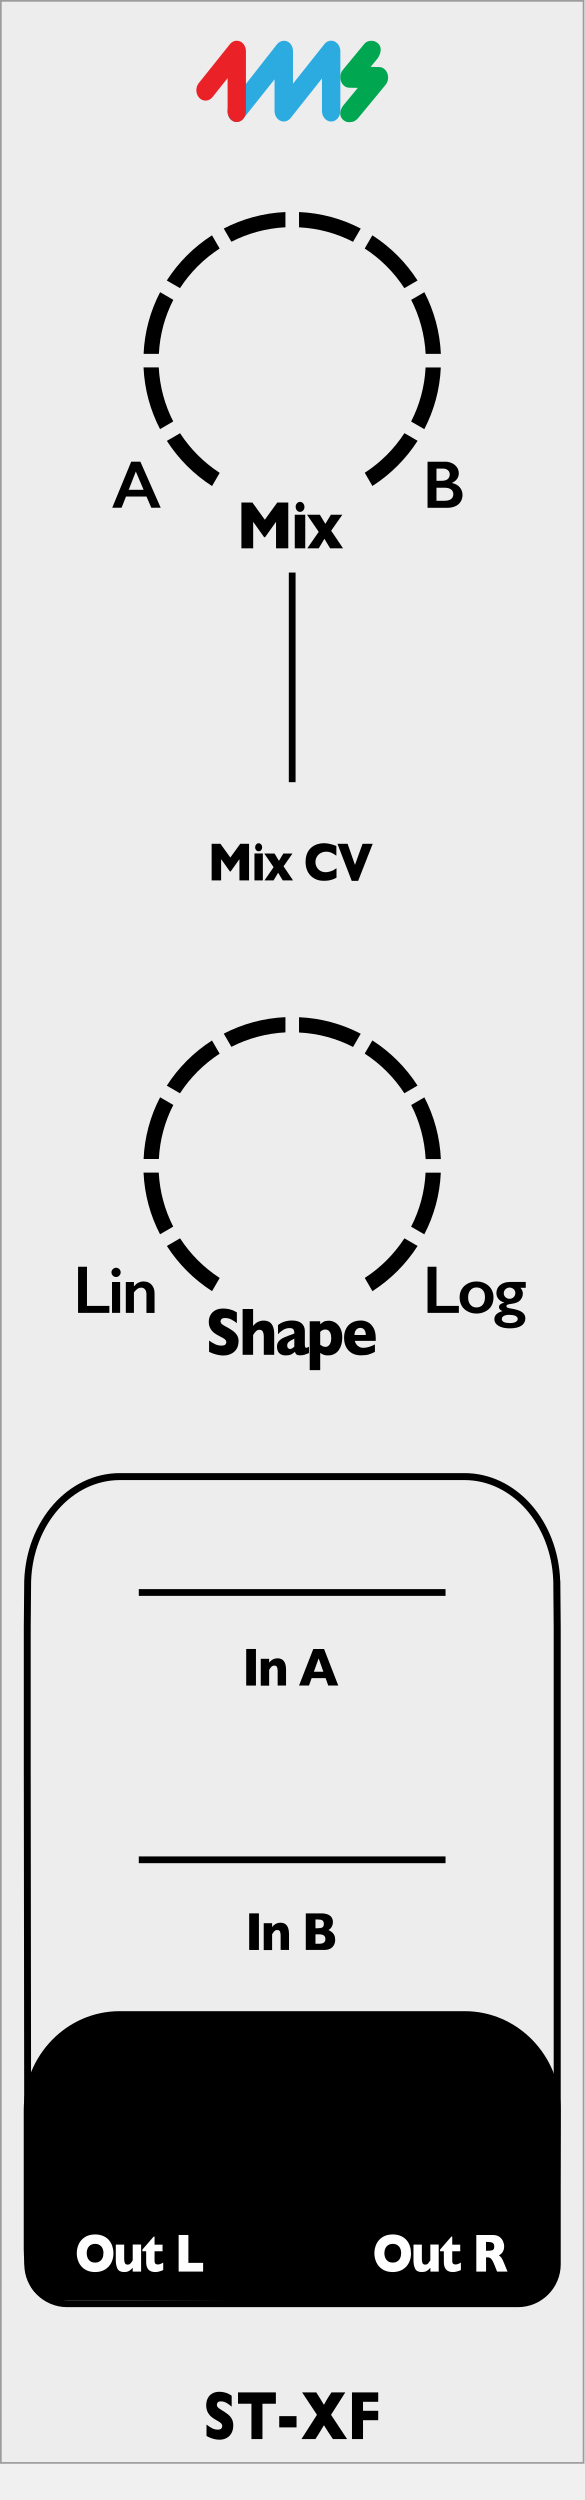
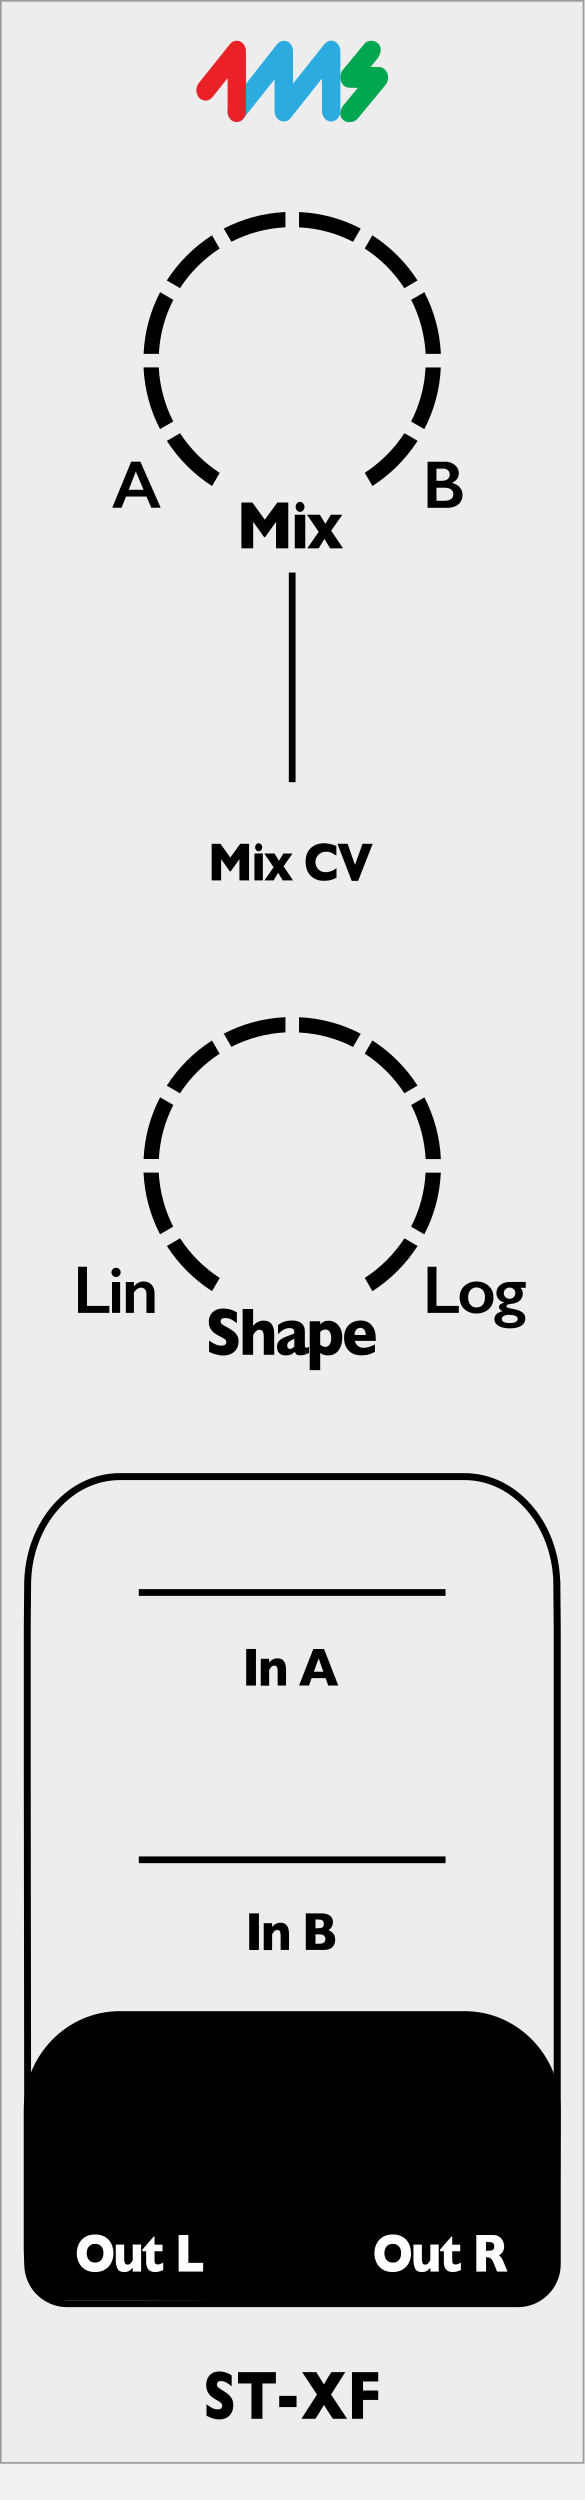
<svg xmlns="http://www.w3.org/2000/svg" width="30.48mm" height="130.39mm" viewBox="0 0 86.4 369.61" version="1.1" id="svg86">
  <defs id="defs86" />
  <g id="layer2">
    <g id="panel">
      <g id="g1">
        <rect y="0" width="86.4" height="364.25" style="fill: #ededee;" id="rect1" />
        <path d="M86.15.25v363.75H.25V.25h85.9M86.4,0H0v364.25h86.4V0h0Z" style="fill: #9c9c9e;" id="path1" />
      </g>
    </g>
    <g id="art">
      <path d="M76.55,340.47c2.81,0,6.16-2.95,6.16-6.07l.18-22.41c0-8.09-6.35-14.65-14.18-14.65H17.69c-7.83,0-14.18,6.56-14.18,14.65v20.46c0,2.69.57,6.59,2.85,7.15.76.29,1.59.46,2.47.46h10.15l46.06.4h11.5Z" id="path2" />
      <g id="text">
        <g id="g5">
          <path d="M37.84,249.2h-1.44v-5.41h1.44v5.41Z" id="path3" />
          <path d="M42.29,249.2h-1.24v-2.14c0-.22-.03-.41-.09-.57-.06-.16-.2-.24-.41-.24-.1,0-.19.02-.27.06s-.15.1-.21.17c-.06.07-.11.13-.15.2-.04.06-.08.13-.13.2v2.34h-1.24v-3.98h1.24v.57c.19-.24.39-.4.59-.5.2-.09.41-.14.65-.14.84,0,1.26.57,1.26,1.71v2.34Z" id="path4" />
          <path d="M50,249.2h-1.47l-.39-1.1h-2.07l-.39,1.1h-1.47l2.11-5.41h1.59l2.1,5.41ZM47.81,247.16l-.7-1.98-.71,1.98h1.4Z" id="path5" />
        </g>
        <g id="g8">
          <path d="M38.28,288.29h-1.44v-5.41h1.44v5.41Z" id="path6" />
          <path d="M42.73,288.29h-1.24v-2.14c0-.22-.03-.41-.09-.57-.06-.16-.2-.24-.41-.24-.1,0-.19.02-.27.06s-.15.1-.21.17c-.06.07-.11.13-.15.2-.04.06-.08.13-.13.2v2.34h-1.24v-3.98h1.24v.57c.19-.24.39-.4.59-.5.2-.1.41-.14.65-.14.84,0,1.26.57,1.26,1.71v2.34Z" id="path7" />
          <path d="M49.56,286.75c0,.47-.14.84-.42,1.12-.28.28-.67.42-1.18.42h-2.75v-5.41h2.3c.3,0,.56.03.78.1.22.06.4.15.53.27.14.11.24.25.3.4.07.15.1.32.1.5,0,.2-.03.38-.1.55-.07.17-.15.31-.26.41-.1.11-.2.18-.31.23.33.15.57.33.74.55s.26.51.26.87ZM47.88,284.43c0-.26-.08-.43-.23-.52-.15-.09-.39-.13-.71-.13h-.3v1.3h.31c.33,0,.56-.04.71-.13s.22-.26.22-.52ZM48.11,286.68c0-.46-.3-.7-.89-.7h-.58v1.39h.58c.59,0,.89-.23.89-.69Z" id="path8" />
        </g>
        <g id="g12">
          <path d="M16.77,333.13c0,.51-.1.97-.31,1.39-.21.42-.51.76-.92,1.01s-.9.38-1.48.38-1.09-.13-1.5-.39c-.41-.26-.71-.6-.91-1.03-.2-.42-.3-.88-.3-1.36s.1-.94.3-1.37c.2-.42.5-.76.91-1.02.41-.26.91-.39,1.5-.39.44,0,.83.07,1.18.22s.63.35.85.6c.22.25.39.55.51.89.11.34.17.69.17,1.06ZM15.3,333.13c0-.2-.03-.39-.08-.56s-.13-.31-.24-.44c-.11-.12-.24-.22-.39-.29-.15-.07-.33-.1-.53-.1-.39,0-.69.13-.91.38-.22.26-.33.59-.33,1s.11.75.33,1.01c.22.26.52.38.91.38.26,0,.49-.06.67-.18.19-.12.33-.28.42-.49.1-.21.14-.45.14-.72Z" style="fill: #fff;" id="path9" />
          <path d="M20.86,335.84h-1.24v-.57c-.17.21-.36.37-.55.48s-.42.16-.69.16c-.53,0-.87-.17-1.03-.53-.16-.35-.23-.75-.23-1.19v-2.34h1.24v2.15c0,.22.03.41.1.57.06.16.2.24.41.24.18,0,.33-.06.43-.18.11-.12.21-.27.32-.45v-2.34h1.24v3.98Z" style="fill: #fff;" id="path10" />
          <path d="M24.13,335.61c-.13.07-.31.14-.53.2-.23.07-.44.1-.65.1-.89,0-1.34-.49-1.34-1.48v-1.59h-.56v-.25l1.66-1.92h.14v1.19h1.18v.98h-1.18v1.27c0,.15,0,.27.02.36.02.09.06.17.14.23.07.06.19.09.34.09.2,0,.46-.09.78-.28v1.1Z" style="fill: #fff;" id="path11" />
          <path d="M30.03,335.84h-3.62v-5.41h1.44v4.12h2.18v1.3Z" style="fill: #fff;" id="path12" />
        </g>
        <g id="g16">
          <path d="M60.77,333.13c0,.51-.1.97-.31,1.39-.21.42-.51.76-.92,1.01-.41.25-.9.38-1.48.38s-1.09-.13-1.5-.39c-.41-.26-.71-.6-.91-1.03-.2-.42-.3-.88-.3-1.36s.1-.94.3-1.37c.2-.42.5-.76.91-1.02.41-.26.91-.39,1.5-.39.44,0,.83.07,1.18.22s.63.35.85.6.39.55.5.89c.12.34.17.69.17,1.06ZM59.31,333.13c0-.2-.03-.39-.08-.56s-.13-.31-.24-.44c-.11-.12-.24-.22-.39-.29-.15-.07-.33-.1-.53-.1-.38,0-.69.13-.91.38-.22.26-.33.59-.33,1s.11.75.33,1.01c.22.26.52.38.91.38.26,0,.49-.06.67-.18.19-.12.33-.28.42-.49.1-.21.14-.45.14-.72Z" style="fill: #fff;" id="path13" />
          <path d="M64.87,335.84h-1.24v-.57c-.17.21-.36.37-.55.48-.19.11-.42.16-.69.16-.53,0-.87-.17-1.03-.53-.16-.35-.23-.75-.23-1.19v-2.34h1.24v2.15c0,.22.03.41.09.57.06.16.2.24.41.24.18,0,.33-.06.43-.18s.21-.27.32-.45v-2.34h1.24v3.98Z" style="fill: #fff;" id="path14" />
          <path d="M68.14,335.61c-.13.07-.31.14-.53.2-.23.07-.44.1-.65.1-.89,0-1.34-.49-1.34-1.48v-1.59h-.56v-.25l1.66-1.92h.14v1.19h1.18v.98h-1.18v1.27c0,.15,0,.27.02.36.02.09.06.17.14.23.07.06.19.09.34.09.2,0,.46-.09.78-.28v1.1Z" style="fill: #fff;" id="path15" />
          <path d="M75.03,335.84h-1.54l-.38-.96c-.14-.35-.26-.61-.37-.77-.11-.16-.22-.27-.32-.31-.1-.04-.24-.07-.4-.07h-.16v2.11h-1.44v-5.41h2.44c.39,0,.72.09.97.27.25.18.43.4.54.66.11.26.17.51.17.74,0,.27-.05.5-.14.69-.09.19-.19.33-.29.41-.1.09-.22.17-.35.25.15.1.28.22.38.36.1.14.24.42.41.85l.48,1.18ZM73.07,332.13c0-.25-.07-.42-.22-.52-.14-.1-.38-.15-.7-.15h-.3v1.3h.31c.35,0,.59-.04.72-.13.13-.09.19-.25.19-.5Z" style="fill: #fff;" id="path16" />
        </g>
        <g id="g27">
          <path d="M35,18.05c-.37,0-.71-.17-.97-.47-.51-.6-.52-1.54-.04-2.16l6.97-8.88c.38-.48,1.05-.65,1.57-.39.5.25.79.82.79,1.45v4.77l4.64-5.85c.38-.48,1.01-.64,1.53-.38.5.25.83.81.83,1.44v8.82c0,.86-.61,1.57-1.36,1.57s-1.36-.7-1.36-1.57v-4.79l-4.64,5.85c-.38.48-1.01.64-1.54.38-.5-.24-.83-.81-.83-1.44v-4.67l-4.61,5.8c-.26.32-.62.51-1,.51h0Z" style="fill: #2cabe1;" id="path25" />
          <path d="M35,18.05c-.75,0-1.35-.7-1.35-1.57v-4.93l-2.26,2.84c-.5.63-1.44.65-1.97.04-.51-.6-.52-1.53-.03-2.15l4.61-5.76c.26-.32.63-.5,1-.5.18,0,.37.04.54.12.5.25.82.81.82,1.44v8.89c0,.86-.61,1.57-1.36,1.57h0Z" style="fill: #ea2228;" id="path26" />
          <path d="M51.6,18.07h0c-.35,0-.68-.15-.94-.42-.76-.78-.14-1.84.29-2.3l1.95-2.36-1.26-.02c-.56-.01-1.04-.4-1.24-1-.19-.56-.07-1.21.29-1.64l3.16-3.83c.23-.28.55-.48,1.13-.47.33,0,.67.17.92.4.71.66.29,1.7-.07,2.2l-1.04,1.26,1.26.02c.56.01,1.04.4,1.24,1,.19.56.07,1.21-.29,1.64l-4.1,4.97c-.35.35-.65.55-1.3.54h0Z" style="fill: #00a650;" id="path27" />
        </g>
        <rect x="20.52" y="274.46" width="45.35" height="1" id="rect27" />
        <rect x="20.52" y="234.94" width="45.35" height="1" id="rect28" />
      </g>
      <g id="g37">
        <path d="M52.2,35.74l1.13-1.95c-2.75-1.43-5.84-2.3-9.12-2.44v2.26c2.87.14,5.57.89,7.99,2.14Z" id="path28" />
        <path d="M59.78,42.6l1.95-1.13c-1.72-2.68-4-4.96-6.68-6.68l-1.13,1.95c2.34,1.52,4.33,3.51,5.85,5.85Z" id="path29" />
        <path d="M32.47,36.74l-1.13-1.95c-2.68,1.72-4.96,4-6.68,6.68l1.95,1.13c1.52-2.34,3.51-4.33,5.85-5.85Z" id="path30" />
        <path d="M62.92,52.32h2.26c-.15-3.28-1.01-6.37-2.44-9.12l-1.95,1.13c1.24,2.42,1.99,5.13,2.14,8Z" id="path31" />
        <path d="M42.2,33.61v-2.26c-3.28.15-6.37,1.01-9.12,2.44l1.13,1.95c2.42-1.24,5.13-1.99,8-2.14Z" id="path32" />
        <path d="M26.62,64.05l-1.95,1.13c1.72,2.68,4,4.96,6.68,6.68l1.13-1.95c-2.34-1.52-4.33-3.51-5.85-5.85Z" id="path33" />
        <path d="M53.93,69.9l1.13,1.95c2.68-1.72,4.96-4,6.68-6.68l-1.95-1.13c-1.52,2.34-3.51,4.33-5.85,5.85Z" id="path34" />
        <path d="M62.92,54.32c-.14,2.87-.89,5.57-2.14,8l1.95,1.13c1.43-2.75,2.3-5.84,2.44-9.12h-2.26Z" id="path35" />
        <path d="M23.48,54.32h-2.26c.15,3.28,1.01,6.37,2.44,9.12l1.95-1.13c-1.24-2.42-1.99-5.13-2.14-8Z" id="path36" />
        <path d="M25.62,44.33l-1.95-1.13c-1.43,2.75-2.3,5.84-2.44,9.12h2.26c.14-2.87.89-5.57,2.14-8Z" id="path37" />
      </g>
      <g id="g47">
        <path d="M52.2,154.78l1.13-1.95c-2.75-1.43-5.84-2.3-9.12-2.44v2.26c2.87.14,5.57.89,7.99,2.14Z" id="path38" />
        <path d="M59.78,161.63l1.95-1.13c-1.72-2.68-4-4.96-6.68-6.68l-1.13,1.95c2.34,1.52,4.33,3.51,5.85,5.85Z" id="path39" />
        <path d="M32.47,155.78l-1.13-1.95c-2.68,1.72-4.96,4-6.68,6.68l1.95,1.13c1.52-2.34,3.51-4.33,5.85-5.85Z" id="path40" />
        <path d="M62.92,171.36h2.26c-.15-3.28-1.01-6.37-2.44-9.12l-1.95,1.13c1.24,2.42,1.99,5.13,2.14,8Z" id="path41" />
        <path d="M42.2,152.64v-2.26c-3.28.15-6.37,1.01-9.12,2.44l1.13,1.95c2.42-1.24,5.13-1.99,8-2.14Z" id="path42" />
        <path d="M26.62,183.08l-1.95,1.13c1.72,2.68,4,4.96,6.68,6.68l1.13-1.95c-2.34-1.52-4.33-3.51-5.85-5.85Z" id="path43" />
        <path d="M53.93,188.94l1.13,1.95c2.68-1.72,4.96-4,6.68-6.68l-1.95-1.13c-1.52,2.34-3.51,4.33-5.85,5.85Z" id="path44" />
        <path d="M62.92,173.36c-.14,2.87-.89,5.57-2.14,8l1.95,1.13c1.43-2.75,2.3-5.84,2.44-9.12h-2.26Z" id="path45" />
        <path d="M23.48,173.36h-2.26c.15,3.28,1.01,6.37,2.44,9.12l1.95-1.13c-1.24-2.42-1.99-5.13-2.14-8Z" id="path46" />
        <path d="M25.62,163.36l-1.95-1.13c-1.43,2.75-2.3,5.84-2.44,9.12h2.26c.14-2.87.89-5.57,2.14-8Z" id="path47" />
      </g>
      <g id="g50">
        <path d="M42.61,81.07h-1.8v-3.92l-1.62,2.27h-.14l-1.62-2.27v3.92h-1.74v-6.77h1.63l1.83,2.54,1.84-2.54h1.63v6.77Z" id="path48" />
        <path d="M45.13,81.07h-1.55v-4.97h1.55v4.97ZM45.01,74.95c0,.21-.06.38-.19.52s-.28.21-.46.21c-.12,0-.23-.03-.33-.1-.1-.06-.18-.15-.23-.27-.06-.11-.09-.24-.09-.37,0-.2.06-.38.19-.52s.28-.22.46-.22.33.07.46.22.19.32.19.52Z" id="path49" />
        <path d="M50.72,81.07h-1.91l-.85-1.41-.84,1.41h-1.69l1.69-2.44-1.73-2.53h1.9l.81,1.35.82-1.35h1.69l-1.65,2.36,1.76,2.61Z" id="path50" />
      </g>
      <path d="M20.75,68.25l3.01,6.82h-1.39l-.71-1.66h-3.03l-.66,1.66h-1.38l2.81-6.82h1.35ZM19.03,72.41h2.2l-1.15-2.7-1.05,2.7Z" id="path51" />
      <path d="M65.71,68.25c.62,0,1.13.16,1.53.49.39.33.59.73.59,1.22,0,.31-.08.59-.25.83-.16.24-.4.43-.71.57v.06c.47.11.85.32,1.11.64.27.32.4.69.4,1.12,0,.38-.1.72-.29,1.01-.19.3-.46.52-.81.67-.34.15-.75.22-1.21.22h-2.86v-6.82h2.5ZM65.36,71.08c.35,0,.62-.08.83-.25.2-.17.3-.4.3-.69,0-.26-.09-.47-.28-.63s-.43-.23-.73-.23h-.95v1.8h.83ZM65.67,74.04c.45,0,.78-.08,1.01-.25.23-.17.34-.41.34-.74,0-.29-.11-.52-.34-.69-.23-.17-.53-.25-.91-.25h-1.24v1.93h1.14Z" id="path52" />
      <g id="g57">
        <path d="M35.26,198.34c0,.42-.09.79-.29,1.1-.19.31-.46.55-.8.71-.34.17-.73.25-1.17.25-.12,0-.27,0-.45-.03-.18-.02-.42-.07-.71-.15-.3-.08-.61-.2-.93-.36v-1.66c.3.21.6.39.89.53.29.14.6.21.93.21.31,0,.5-.06.6-.17.09-.12.13-.22.13-.32,0-.18-.08-.34-.23-.46-.16-.12-.38-.25-.67-.39-.33-.16-.61-.33-.86-.51-.25-.18-.45-.41-.6-.69-.16-.28-.23-.6-.23-.98s.08-.69.24-.99c.16-.29.4-.53.72-.71s.72-.26,1.19-.26c.33,0,.64.04.92.11s.51.16.7.25c.18.09.31.16.38.21v1.59c-.24-.2-.51-.38-.81-.53-.3-.16-.62-.23-.96-.23-.22,0-.38.05-.49.15s-.15.22-.15.36c0,.13.05.25.15.35s.28.22.54.36c.46.24.83.46,1.1.66.28.2.49.42.65.68.16.26.23.57.23.96Z" id="path53" />
        <path d="M40.55,200.3h-1.55v-2.58s0-.04,0-.06c0-.02,0-.06,0-.11,0-.24-.04-.46-.13-.65-.09-.2-.26-.3-.51-.3-.19,0-.37.07-.52.22-.15.15-.29.33-.42.56v2.92h-1.55v-6.77h1.55v2.51c.25-.31.51-.52.76-.63s.51-.17.79-.17c1.05,0,1.57.67,1.57,2.01v3.05Z" id="path54" />
        <path d="M45.66,200.05c-.23.1-.44.18-.63.24-.19.06-.42.09-.69.09-.25,0-.43-.05-.53-.15-.1-.1-.17-.23-.21-.37-.17.15-.35.28-.55.38-.2.1-.47.15-.8.15s-.58-.06-.77-.19c-.2-.12-.33-.28-.41-.47-.08-.19-.12-.39-.12-.59,0-.31.07-.56.2-.76.14-.2.32-.36.55-.49.23-.13.53-.26.91-.4.21-.08.38-.14.49-.18.11-.04.19-.07.25-.09.05-.02.11-.05.17-.09,0-.24-.04-.43-.13-.57s-.27-.21-.56-.21c-.34,0-.65.08-.94.25-.29.17-.55.39-.79.65v-1.35c.19-.16.4-.28.62-.38.22-.1.46-.17.7-.22.24-.05.49-.07.74-.07.63,0,1.11.14,1.43.42s.48.66.48,1.15v1.92c0,.18.01.32.04.41.03.09.08.13.17.13.1,0,.23-.05.4-.14v.92ZM43.51,199.1v-1.18c-.37.17-.63.32-.8.46-.17.14-.25.32-.25.55,0,.17.04.29.13.38.08.09.18.13.29.13.11,0,.21-.03.32-.1.1-.07.21-.15.32-.24Z" id="path55" />
        <path d="M50.6,197.78c0,.33-.04.65-.12.96-.08.31-.21.59-.38.84-.17.25-.39.45-.66.59-.27.15-.58.22-.93.22-.29,0-.51-.03-.68-.1-.17-.07-.33-.16-.49-.27v2.55h-1.55v-7.23h1.55v.45c.15-.15.33-.28.51-.38s.44-.15.76-.15.63.09.94.27c.31.18.56.46.76.84.2.38.3.86.3,1.43ZM48.97,197.82c0-.3-.04-.54-.12-.73-.08-.19-.19-.32-.32-.41s-.27-.12-.41-.12c-.18,0-.33.03-.45.1-.12.07-.23.15-.33.25v1.9c.05.03.11.07.17.11.06.04.12.08.18.11s.13.05.2.07.15.03.23.03c.24,0,.45-.12.61-.35.16-.23.24-.55.24-.96Z" id="path56" />
        <path d="M55.54,198.24h-3.08c.06.3.21.55.44.74.24.19.5.29.8.29.52,0,1.1-.17,1.73-.5v1.09c-.23.13-.5.25-.82.36-.32.11-.73.16-1.23.16-.54,0-1-.11-1.38-.34-.38-.23-.66-.54-.85-.93s-.28-.83-.28-1.33.09-.93.28-1.31.47-.69.85-.91.84-.33,1.38-.33c.36,0,.7.09,1.03.26.33.17.6.46.82.85s.32.91.32,1.53v.35ZM54.08,197.37c0-.32-.07-.57-.21-.76s-.34-.29-.6-.29-.47.1-.62.29c-.16.19-.24.45-.24.76h1.67Z" id="path57" />
      </g>
      <g id="g60">
        <path d="M12.86,187.28v5.79h3.31v1.03h-4.63v-6.82h1.32Z" id="path58" />
        <path d="M17.16,187.43c.19,0,.35.07.48.2.13.13.2.29.2.48s-.07.34-.2.48c-.13.14-.29.21-.48.21s-.34-.07-.48-.21c-.14-.14-.2-.3-.2-.48,0-.19.07-.35.21-.48s.29-.2.47-.2ZM17.76,189.54v4.56h-1.2v-4.56h1.2Z" id="path59" />
        <path d="M21.24,189.46c.49,0,.88.16,1.17.48.29.32.44.74.44,1.27v2.9h-1.2v-2.78c0-.3-.07-.53-.21-.7-.14-.17-.33-.26-.58-.26-.19,0-.36.05-.52.16-.16.11-.34.29-.54.54v3.03h-1.2v-4.56h1.2v.64c.22-.26.45-.45.68-.56s.49-.17.76-.17Z" id="path60" />
      </g>
      <g id="g63">
        <path d="M64.53,187.28v5.79h3.31v1.03h-4.63v-6.82h1.32Z" id="path61" />
        <path d="M70.45,189.46c.48,0,.91.1,1.29.3.39.2.69.48.9.83.21.36.32.76.32,1.22s-.1.89-.3,1.24c-.2.36-.5.63-.9.84s-.83.31-1.31.31-.91-.1-1.3-.31-.69-.48-.89-.84c-.2-.35-.31-.77-.31-1.24s.11-.87.32-1.22.51-.63.9-.83c.38-.2.81-.3,1.28-.3ZM69.21,191.8c0,.46.11.82.33,1.09.22.27.52.41.9.41s.7-.13.92-.39c.22-.26.34-.63.34-1.12s-.11-.82-.34-1.07c-.23-.25-.53-.38-.92-.38-.36,0-.66.13-.89.4-.23.27-.34.62-.34,1.06Z" id="path62" />
        <path d="M77.73,189.54v.85h-.78c.13.16.22.3.27.43.05.13.08.27.08.43,0,.37-.14.7-.41,1-.24.26-.65.43-1.24.51-.32.04-.53.08-.63.13-.1.05-.15.13-.15.23,0,.09.06.17.19.22.13.05.33.1.6.14.69.11,1.19.28,1.52.51.32.23.49.53.49.9,0,.48-.2.85-.59,1.11-.39.26-.96.39-1.7.39-.7,0-1.26-.12-1.67-.37-.41-.24-.62-.57-.62-.98,0-.58.4-.98,1.2-1.2-.35-.15-.52-.35-.52-.59,0-.32.26-.54.78-.66v-.02c-.36-.1-.64-.27-.85-.52-.21-.25-.31-.54-.31-.88,0-.49.19-.89.56-1.19.37-.3.86-.45,1.46-.45h2.35ZM74.19,195c0,.41.41.61,1.22.61.35,0,.63-.06.83-.17s.3-.26.3-.44c0-.2-.11-.35-.34-.46-.23-.1-.55-.15-.96-.15-.31,0-.56.06-.76.17-.2.12-.29.26-.29.44ZM74.48,191.19c0,.24.08.44.25.59.17.16.37.24.61.24s.45-.08.61-.25c.16-.17.24-.37.24-.62,0-.22-.08-.41-.25-.56s-.37-.23-.6-.23-.45.08-.61.25c-.17.16-.25.36-.25.58Z" id="path63" />
      </g>
      <path d="M82.82,233.72c-.31-8.93-6.53-15.93-14.16-15.93H17.74c-7.63,0-13.85,7-14.16,15.95l-.06,6.83v21.06l.07,61.87h0v11.26c0,3.5,2.84,6.34,6.34,6.34h13.29s40.05,0,40.05,0h0s13.29,0,13.29,0c3.5,0,6.34-2.84,6.34-6.34v-94.2l-.06-6.84ZM81.86,324.48v10.28c0,2.93-2.38,5.31-5.31,5.31H17.78s0,0,0,0h-7.86c-2.93,0-5.31-2.38-5.31-5.31v-10.28h0l-.07-62.85v-21.06l.06-6.81c.29-8.38,6.06-14.94,13.14-14.94h50.92c7.07,0,12.84,6.56,13.14,14.93l.06,6.82v83.92Z" id="path64" />
      <rect x="42.7" y="84.65" width="1" height="30.99" id="rect64" />
      <g id="g69">
        <path d="M36.84,130.16h-1.44v-3.14l-1.3,1.82h-.11l-1.3-1.82v3.14h-1.4v-5.41h1.3l1.46,2.03,1.47-2.03h1.3v5.41Z" id="path65" />
        <path d="M38.86,130.16h-1.24v-3.98h1.24v3.98ZM38.76,125.27c0,.16-.05.3-.15.42s-.23.17-.37.17c-.1,0-.18-.03-.26-.08s-.14-.12-.19-.21-.07-.19-.07-.3c0-.16.05-.3.15-.42.1-.12.22-.18.37-.18s.26.06.37.18.15.26.15.42Z" id="path66" />
        <path d="M43.33,130.16h-1.53l-.68-1.13-.67,1.13h-1.35l1.35-1.95-1.38-2.02h1.52l.65,1.08.65-1.08h1.35l-1.32,1.89,1.41,2.09Z" id="path67" />
        <path d="M49.76,129.75c-.2.12-.4.21-.61.28s-.41.12-.62.15-.43.04-.65.04c-.42,0-.79-.06-1.12-.2s-.61-.32-.86-.58c-.24-.25-.42-.55-.54-.89s-.18-.71-.18-1.12c0-.47.07-.87.21-1.22.14-.35.34-.64.6-.87.26-.23.55-.4.87-.51.33-.11.67-.17,1.03-.17.54,0,1.15.14,1.84.41v1.44c-.24-.17-.47-.31-.7-.42s-.5-.17-.81-.17c-.28,0-.54.06-.78.19-.24.12-.43.3-.58.54s-.22.5-.22.81c0,.27.06.52.19.75s.31.41.53.54c.23.13.49.2.77.2.23,0,.45-.03.66-.1s.38-.13.52-.21c.14-.08.29-.17.44-.28v1.37Z" id="path68" />
        <path d="M55.1,124.75l-2.15,5.48h-.95l-2.11-5.48h1.5l1.09,3.12,1.12-3.12h1.5Z" id="path69" />
      </g>
-       <path d="m 34.485,358.599 q 0,0.647 -0.262,1.121 -0.258,0.473 -0.723,0.727 -0.465,0.249 -1.066,0.249 -0.168,0 -0.414,-0.03 -0.242,-0.025 -0.648,-0.149 -0.402,-0.124 -0.84,-0.369 v -1.693 q 0.41,0.324 0.805,0.538 0.398,0.214 0.852,0.214 0.418,0 0.539,-0.174 0.125,-0.179 0.125,-0.334 0,-0.279 -0.211,-0.468 -0.211,-0.194 -0.613,-0.398 -0.445,-0.239 -0.781,-0.518 -0.336,-0.284 -0.551,-0.707 -0.211,-0.423 -0.211,-1.001 0,-0.558 0.215,-1.006 0.215,-0.453 0.656,-0.722 0.441,-0.269 1.078,-0.269 0.453,0 0.836,0.114 0.387,0.11 0.637,0.249 0.25,0.139 0.344,0.219 v 1.619 q -0.332,-0.304 -0.742,-0.543 -0.406,-0.239 -0.871,-0.239 -0.305,0 -0.441,0.149 -0.137,0.149 -0.137,0.369 0,0.204 0.137,0.354 0.137,0.149 0.488,0.364 0.625,0.374 1,0.672 0.375,0.299 0.586,0.692 0.215,0.388 0.215,0.971 z m 6.301,-3.217 h -1.984 v 5.224 H 37.173 v -5.224 h -1.984 v -1.678 h 5.598 z m 3.055,3.491 h -2.559 v -1.663 h 2.559 z m 7.477,1.733 H 49.22 l -0.574,-0.867 q -0.027,-0.05 -0.34,-0.528 -0.312,-0.483 -0.414,-0.657 -0.469,0.807 -0.766,1.275 l -0.496,0.777 h -2.066 l 2.297,-3.591 -2.191,-3.312 h 2.086 l 0.371,0.578 q 0.32,0.503 0.766,1.255 0.426,-0.797 0.68,-1.18 l 0.426,-0.652 h 2.047 l -2.105,3.312 z m 4.598,-2.794 h -2.246 v 2.794 h -1.633 v -6.902 h 3.879 v 1.384 h -2.246 v 1.335 h 2.246 z" id="text1" style="font-weight:bold;font-size:8px;font-family:'Gill Sans';-inkscape-font-specification:'Gill Sans Bold';stroke-width:0.528" aria-label="ST-XF" />
+       <path d="m 34.485,355.599 q 0,0.647 -0.262,1.121 -0.258,0.473 -0.723,0.727 -0.465,0.249 -1.066,0.249 -0.168,0 -0.414,-0.03 -0.242,-0.025 -0.648,-0.149 -0.402,-0.124 -0.84,-0.369 v -1.693 q 0.41,0.324 0.805,0.538 0.398,0.214 0.852,0.214 0.418,0 0.539,-0.174 0.125,-0.179 0.125,-0.334 0,-0.279 -0.211,-0.468 -0.211,-0.194 -0.613,-0.398 -0.445,-0.239 -0.781,-0.518 -0.336,-0.284 -0.551,-0.707 -0.211,-0.423 -0.211,-1.001 0,-0.558 0.215,-1.006 0.215,-0.453 0.656,-0.722 0.441,-0.269 1.078,-0.269 0.453,0 0.836,0.114 0.387,0.11 0.637,0.249 0.25,0.139 0.344,0.219 v 1.619 q -0.332,-0.304 -0.742,-0.543 -0.406,-0.239 -0.871,-0.239 -0.305,0 -0.441,0.149 -0.137,0.149 -0.137,0.369 0,0.204 0.137,0.354 0.137,0.149 0.488,0.364 0.625,0.374 1,0.672 0.375,0.299 0.586,0.692 0.215,0.388 0.215,0.971 z m 6.301,-3.217 h -1.984 v 5.224 H 37.173 v -5.224 h -1.984 v -1.678 h 5.598 z m 3.055,3.491 h -2.559 v -1.663 h 2.559 z m 7.477,1.733 H 49.22 l -0.574,-0.867 q -0.027,-0.05 -0.34,-0.528 -0.312,-0.483 -0.414,-0.657 -0.469,0.807 -0.766,1.275 l -0.496,0.777 h -2.066 l 2.297,-3.591 -2.191,-3.312 h 2.086 l 0.371,0.578 q 0.32,0.503 0.766,1.255 0.426,-0.797 0.68,-1.18 l 0.426,-0.652 h 2.047 l -2.105,3.312 z m 4.598,-2.794 h -2.246 v 2.794 h -1.633 v -6.902 h 3.879 v 1.384 h -2.246 v 1.335 h 2.246 z" id="text1" style="font-weight:bold;font-size:8px;font-family:'Gill Sans';-inkscape-font-specification:'Gill Sans Bold';stroke-width:0.528" aria-label="ST-XF" />
    </g>
  </g>
  <g id="layer1" style="display:none">
    <circle id="OutR" cx="65.2" cy="314.65" r="11.34" style="fill:#0000ff" data-name="Main Right Out" />
    <circle id="OutL" cx="20.7" cy="314.65" r="11.34" style="fill:#0000ff" data-name="Main Left Out" />
    <circle id="InBR" cx="65.2" cy="275" r="11.34" style="fill:#00ff00" data-name="Ch. B Right In" />
    <circle id="InBL" cx="20.7" cy="275" r="11.34" style="fill:#00ff00" data-name="Ch. B Left In" />
    <circle id="InAR" cx="65.2" cy="235.25" r="11.34" style="fill:#00ff00" data-name="Ch. A Right In" />
    <circle id="InAL" cx="20.7" cy="235.25" r="11.34" style="fill:#00ff00" data-name="Ch. A Left In" />
    <circle id="Shape" cx="43.2" cy="172.2" r="17.01" style="fill:#ff0000" data-name="Shape!0!100!%" />
    <circle id="MixCv" cx="43.2" cy="109.98" r="11.34" style="fill:#00ff00" data-name="Mix CV In" />
    <circle id="Mix" cx="43.2" cy="53.3" r="17.01" style="fill:#ff0000" data-name="Mix!-100!100!%" />
  </g>
</svg>
